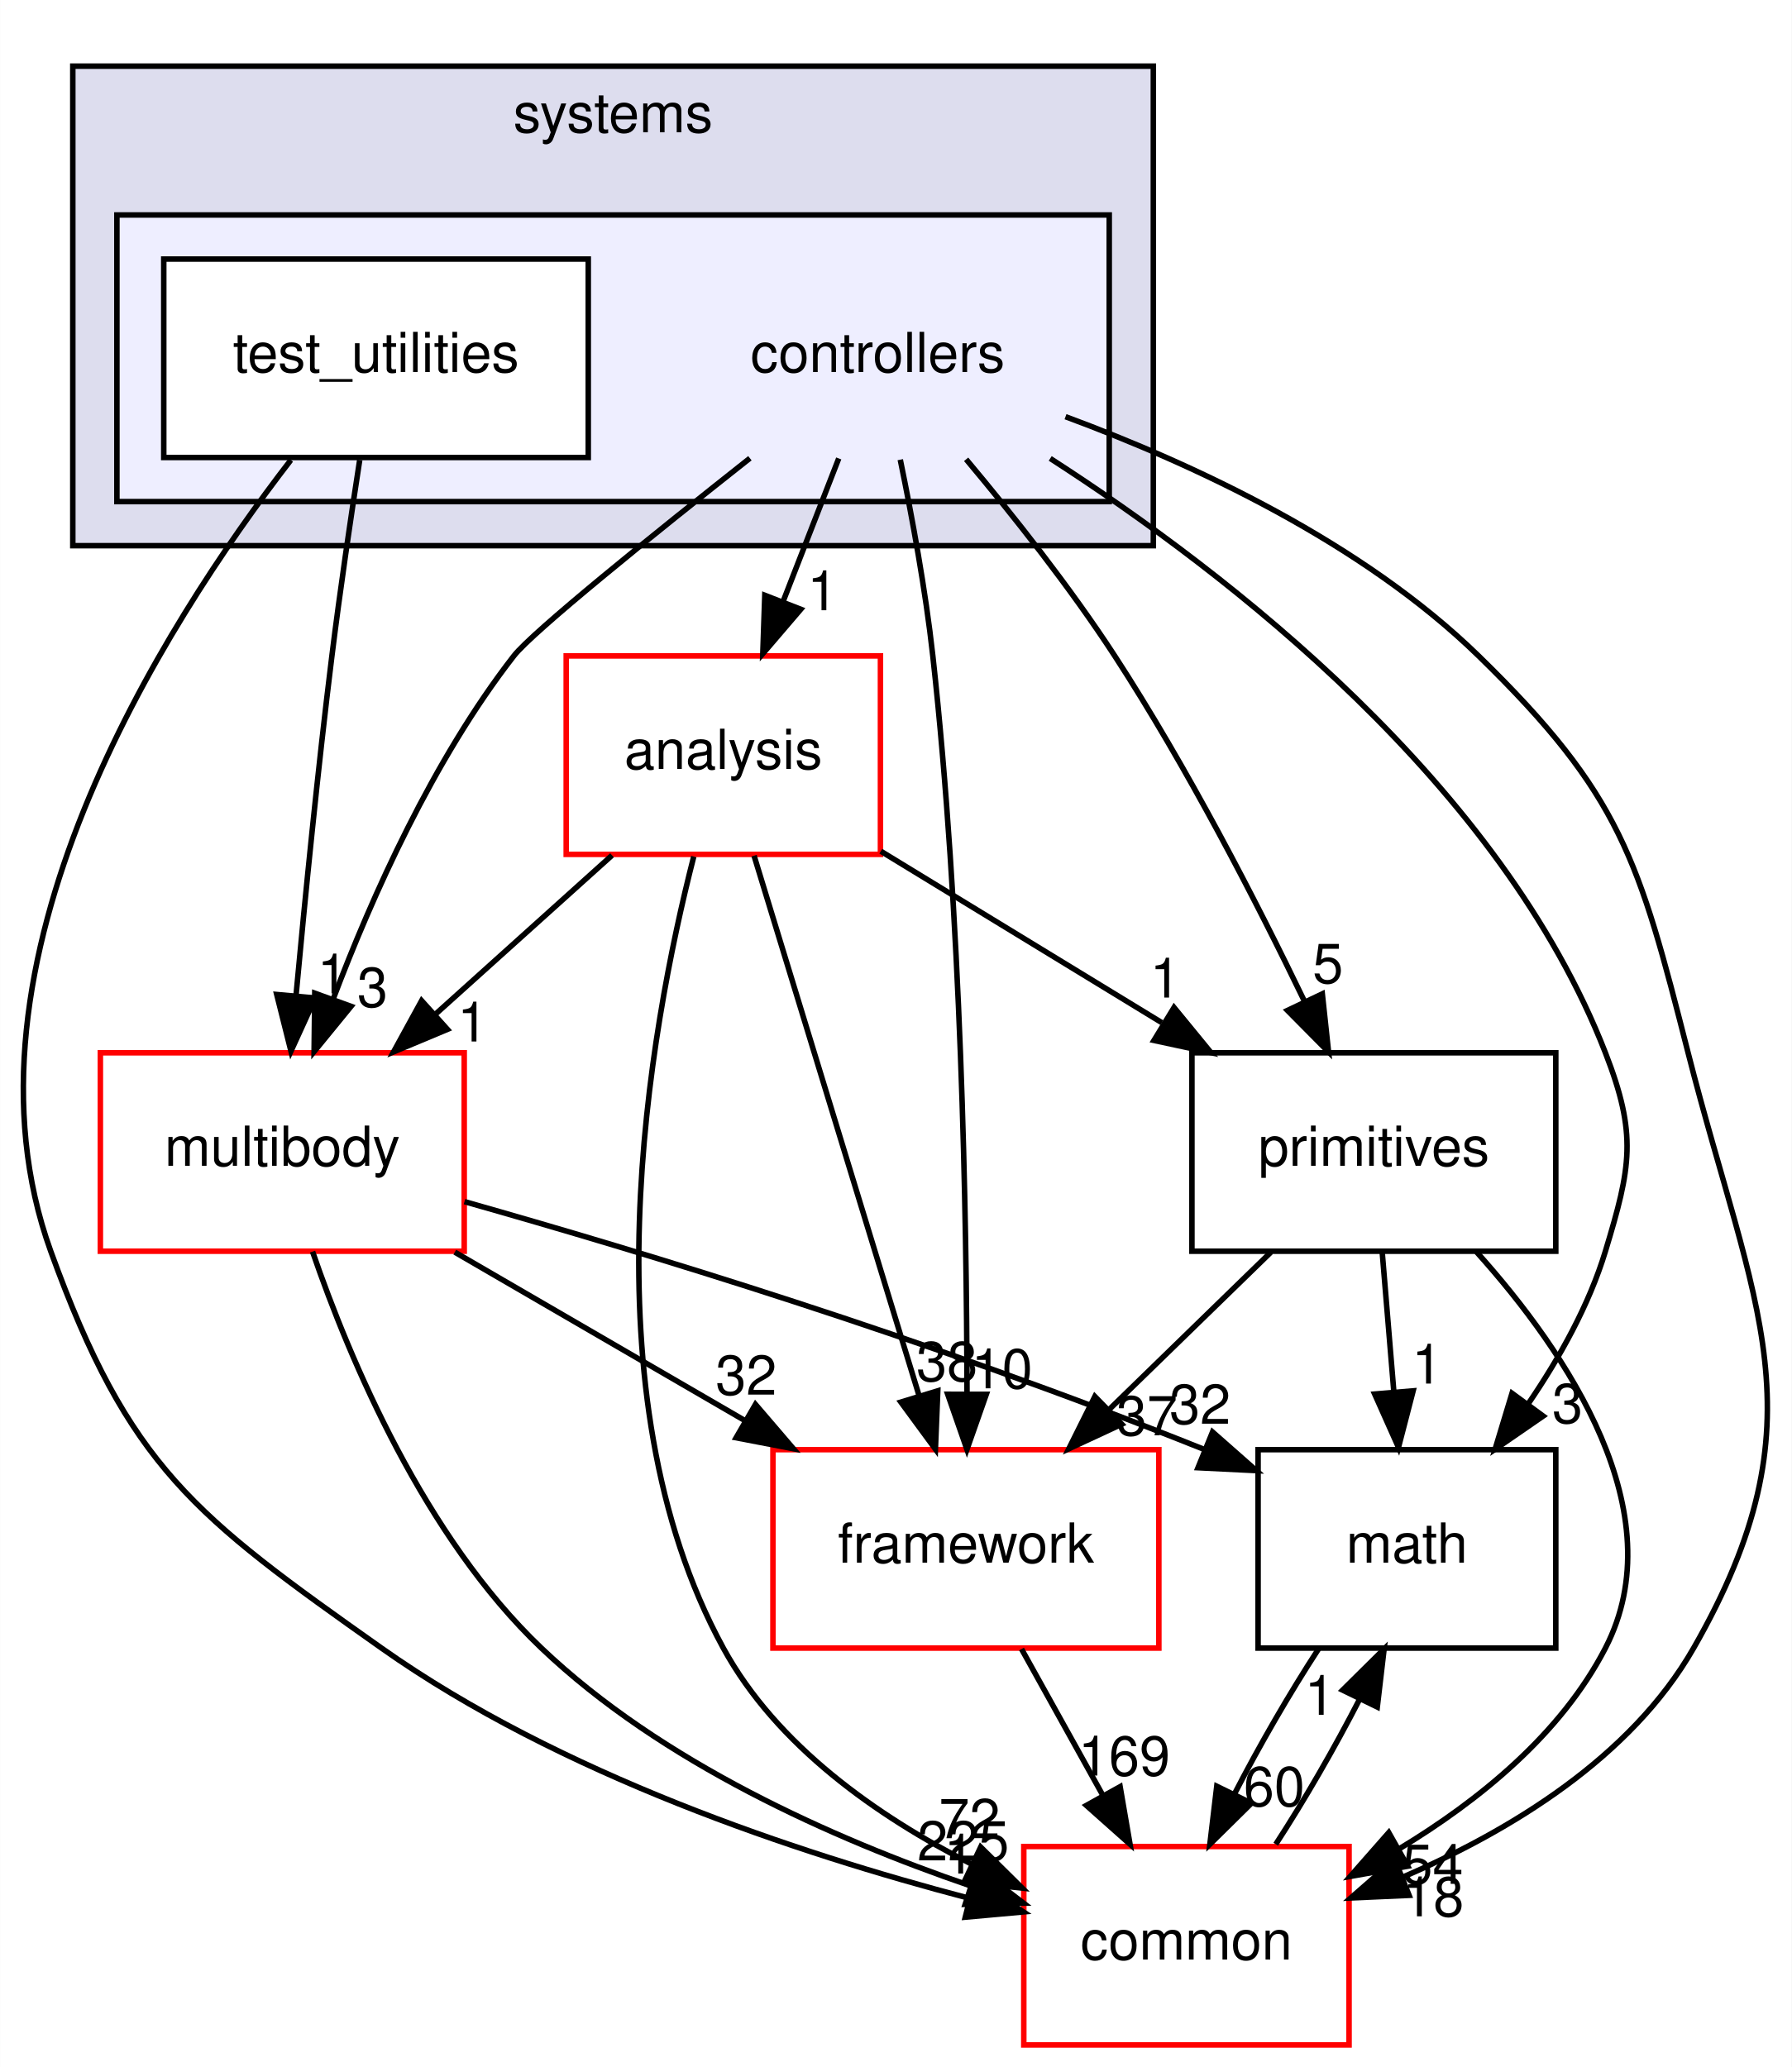
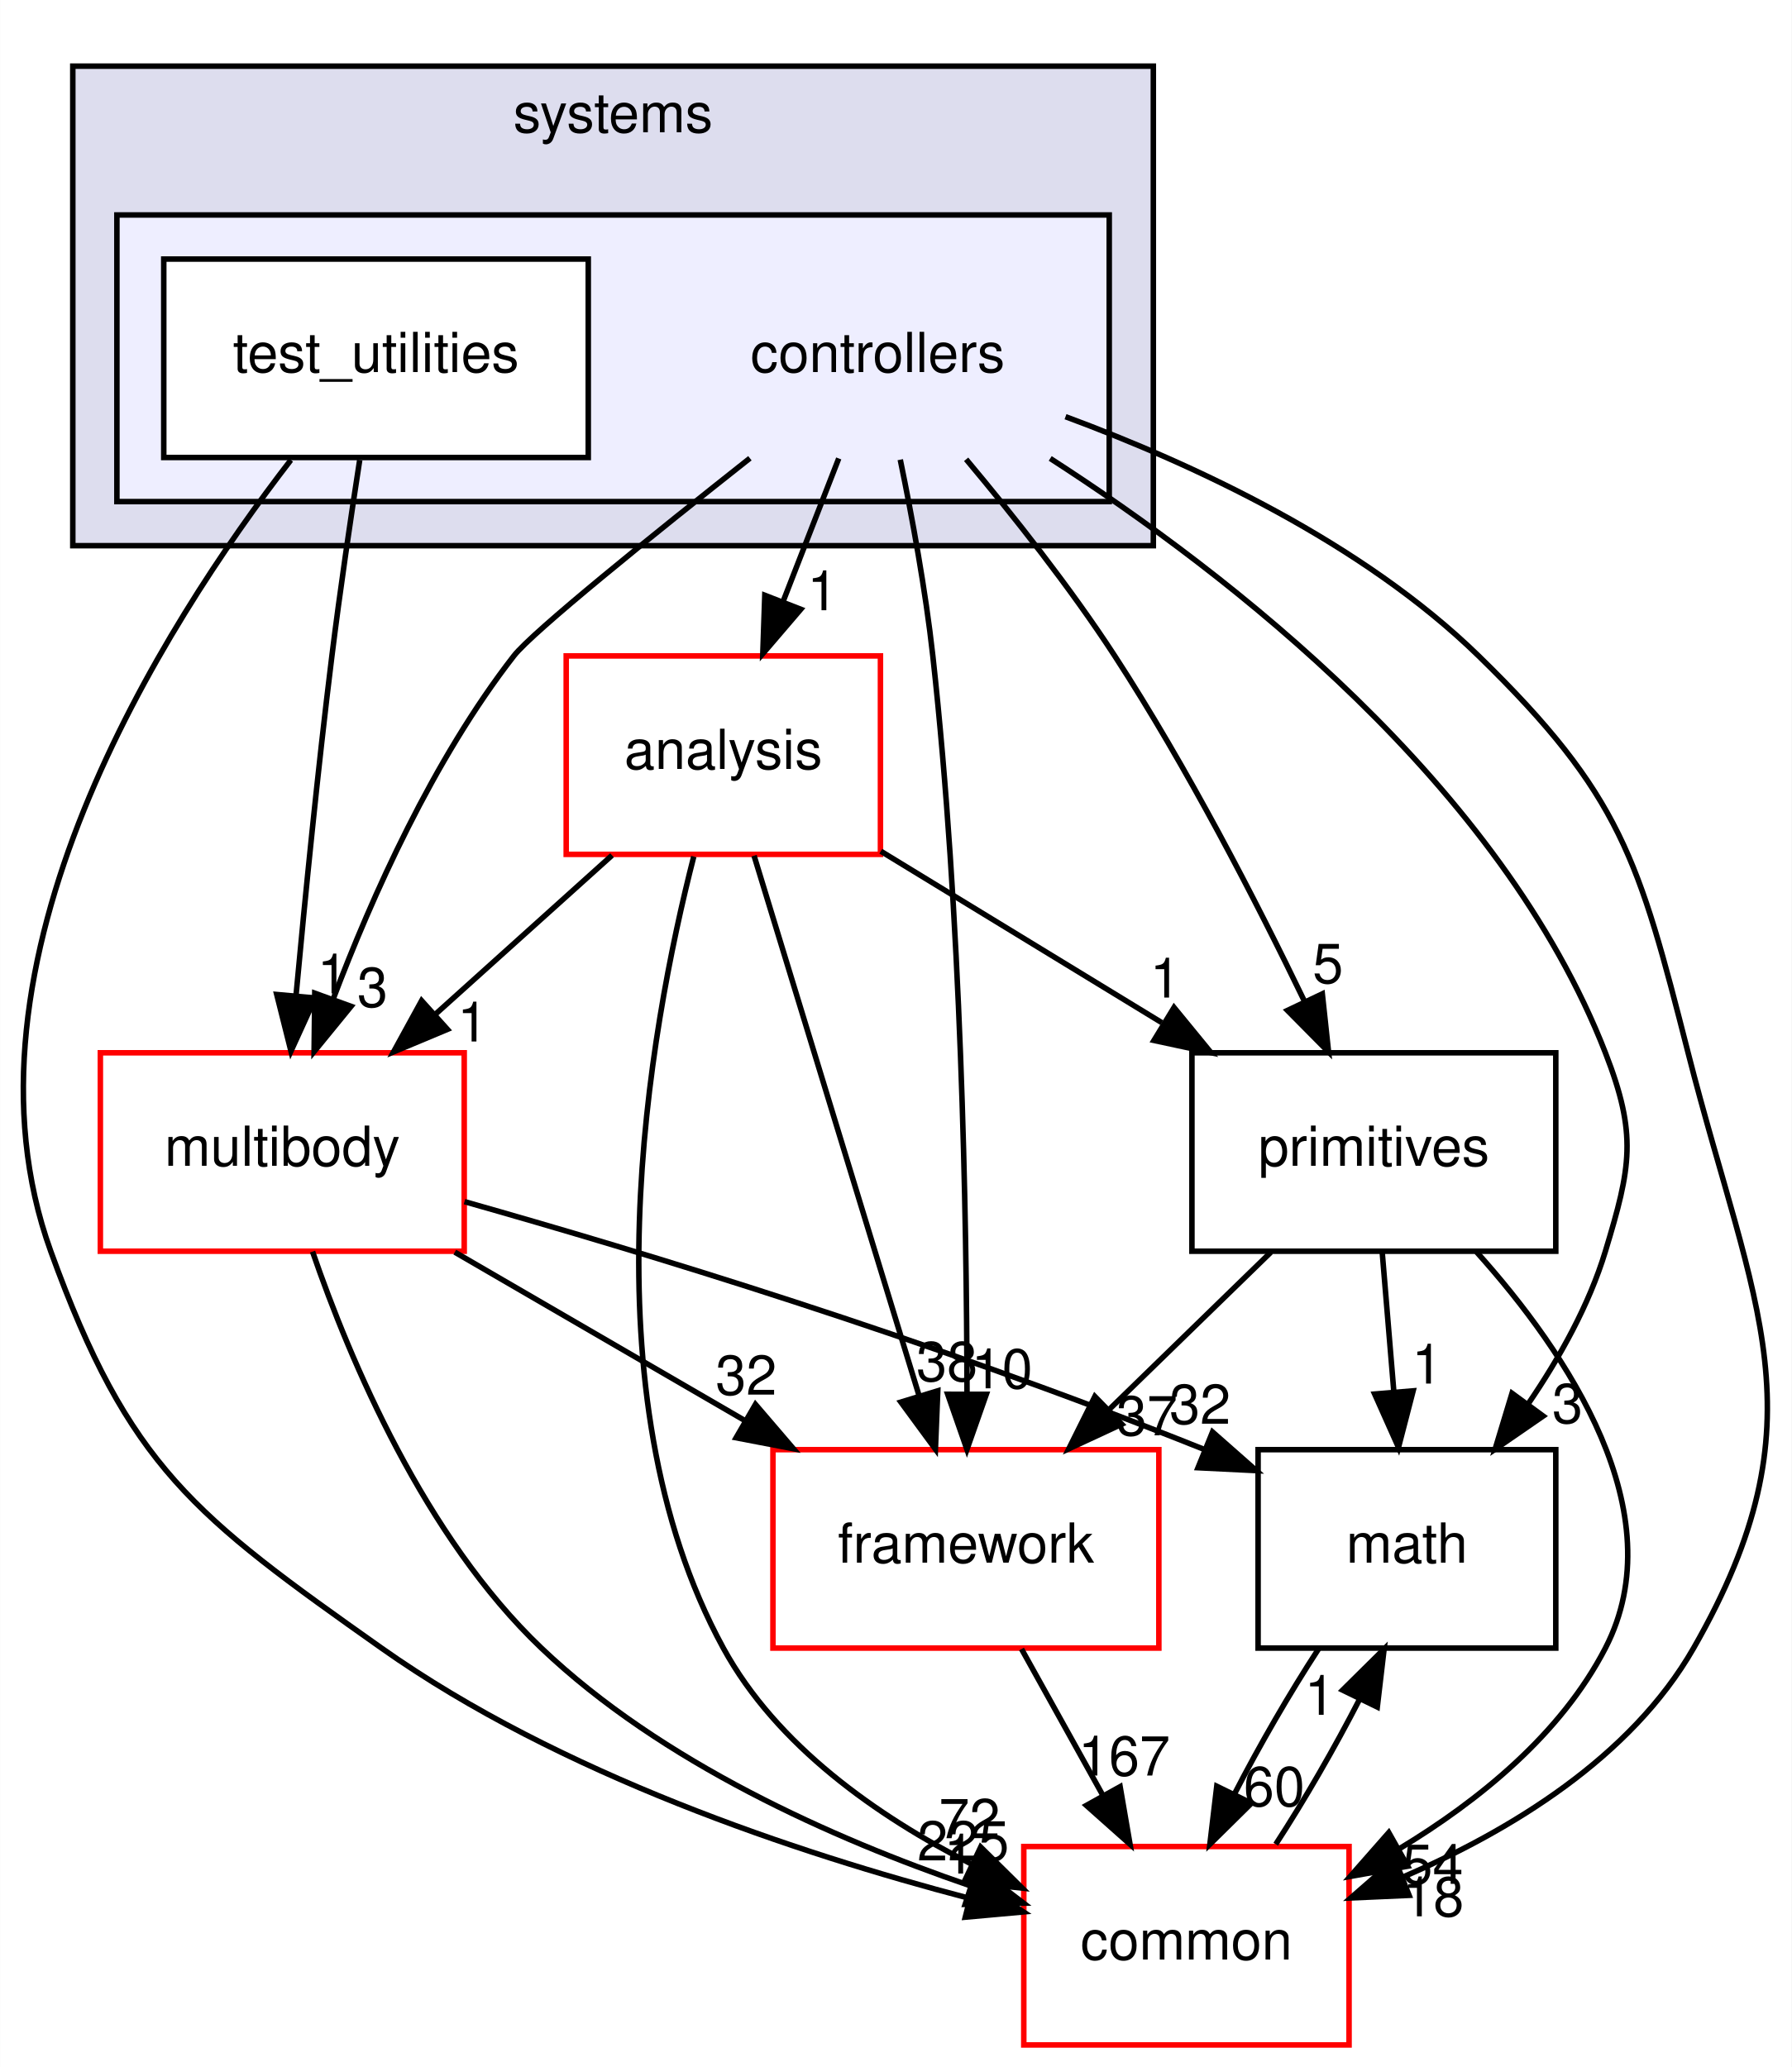
<svg xmlns="http://www.w3.org/2000/svg" xmlns:xlink="http://www.w3.org/1999/xlink" width="325pt" height="375pt" viewBox="0.00 0.00 324.95 375.00">
  <g id="graph0" class="graph" transform="scale(1 1) rotate(0) translate(4 371)">
    <polygon fill="#ffffff" stroke="transparent" points="-4,4 -4,-371 320.947,-371 320.947,4 -4,4" />
    <g id="clust1" class="cluster">
      <g id="a_clust1">
        <a xlink:href="dir_b7a0e33b407baa23d8a077e33033c988.html" target="_top" xlink:title="systems">
          <polygon fill="#ddddee" stroke="#000000" points="9.179,-272 9.179,-359 205.179,-359 205.179,-272 9.179,-272" />
          <text text-anchor="middle" x="107.179" y="-347" font-family="Helvetica,sans-Serif" font-size="10.00" fill="#000000">systems</text>
        </a>
      </g>
    </g>
    <g id="clust2" class="cluster">
      <g id="a_clust2">
        <a xlink:href="dir_2f3b38a11a8c8b47ab034de75b118c79.html" target="_top">
          <polygon fill="#eeeeff" stroke="#000000" points="17.179,-280 17.179,-332 197.179,-332 197.179,-280 17.179,-280" />
        </a>
      </g>
    </g>
    <g id="node1" class="node">
      <text text-anchor="middle" x="155.179" y="-303.5" font-family="Helvetica,sans-Serif" font-size="10.00" fill="#000000">controllers</text>
    </g>
    <g id="node3" class="node">
      <g id="a_node3">
        <a xlink:href="dir_9f920ef99dcb5f2ba14ba6c3f54b363c.html" target="_top" xlink:title="analysis">
          <polygon fill="#ffffff" stroke="#ff0000" points="155.679,-252 98.679,-252 98.679,-216 155.679,-216 155.679,-252" />
          <text text-anchor="middle" x="127.179" y="-231.5" font-family="Helvetica,sans-Serif" font-size="10.00" fill="#000000">analysis</text>
        </a>
      </g>
    </g>
    <g id="edge14" class="edge">
      <path fill="none" stroke="#000000" d="M148.113,-287.831C145.053,-279.962 141.401,-270.571 138.011,-261.853" />
      <polygon fill="#000000" stroke="#000000" points="141.226,-260.465 134.34,-252.413 134.702,-263.002 141.226,-260.465" />
      <g id="a_edge14-headlabel">
        <a xlink:href="dir_000076_000074.html" target="_top" xlink:title="1">
          <text text-anchor="middle" x="145.175" y="-260.286" font-family="Helvetica,sans-Serif" font-size="10.00" fill="#000000">1</text>
        </a>
      </g>
    </g>
    <g id="node4" class="node">
      <g id="a_node4">
        <a xlink:href="dir_39b8b3c6654246a9c12332c930bc7d3f.html" target="_top" xlink:title="multibody">
          <polygon fill="#ffffff" stroke="#ff0000" points="80.179,-180 14.179,-180 14.179,-144 80.179,-144 80.179,-180" />
          <text text-anchor="middle" x="47.179" y="-159.5" font-family="Helvetica,sans-Serif" font-size="10.00" fill="#000000">multibody</text>
        </a>
      </g>
    </g>
    <g id="edge15" class="edge">
      <path fill="none" stroke="#000000" d="M132.001,-287.867C114.367,-273.933 92.564,-256.354 89.179,-252 74.556,-233.192 63.483,-208.469 56.388,-189.695" />
      <polygon fill="#000000" stroke="#000000" points="59.651,-188.425 52.95,-180.218 53.07,-190.812 59.651,-188.425" />
      <g id="a_edge15-headlabel">
        <a xlink:href="dir_000076_000049.html" target="_top" xlink:title="3">
          <text text-anchor="middle" x="63.545" y="-188.336" font-family="Helvetica,sans-Serif" font-size="10.00" fill="#000000">3</text>
        </a>
      </g>
    </g>
    <g id="node5" class="node">
      <g id="a_node5">
        <a xlink:href="dir_fc0178d6978c9fa2cad6ef3e048a60a7.html" target="_top" xlink:title="math">
          <polygon fill="none" stroke="#000000" points="278.179,-108 224.179,-108 224.179,-72 278.179,-72 278.179,-108" />
          <text text-anchor="middle" x="251.179" y="-87.5" font-family="Helvetica,sans-Serif" font-size="10.00" fill="#000000">math</text>
        </a>
      </g>
    </g>
    <g id="edge16" class="edge">
      <path fill="none" stroke="#000000" d="M186.473,-287.831C219.17,-266.746 268.286,-228.57 287.179,-180 292.979,-165.088 291.816,-159.314 287.179,-144 284.223,-134.236 278.854,-124.623 273.149,-116.276" />
      <polygon fill="#000000" stroke="#000000" points="275.892,-114.097 267.17,-108.083 270.238,-118.224 275.892,-114.097" />
      <g id="a_edge16-headlabel">
        <a xlink:href="dir_000076_000007.html" target="_top" xlink:title="3">
          <text text-anchor="middle" x="280.304" y="-112.827" font-family="Helvetica,sans-Serif" font-size="10.00" fill="#000000">3</text>
        </a>
      </g>
    </g>
    <g id="node6" class="node">
      <g id="a_node6">
        <a xlink:href="dir_2186f45272e5c29e3ac18ec762ab7501.html" target="_top" xlink:title="framework">
          <polygon fill="#ffffff" stroke="#ff0000" points="206.179,-108 136.179,-108 136.179,-72 206.179,-72 206.179,-108" />
          <text text-anchor="middle" x="171.179" y="-87.5" font-family="Helvetica,sans-Serif" font-size="10.00" fill="#000000">framework</text>
        </a>
      </g>
    </g>
    <g id="edge17" class="edge">
      <path fill="none" stroke="#000000" d="M159.275,-287.605C161.416,-277.209 163.859,-263.941 165.179,-252 170.345,-205.253 171.323,-150.506 171.38,-118.123" />
      <polygon fill="#000000" stroke="#000000" points="174.88,-118.038 171.368,-108.042 167.88,-118.046 174.88,-118.038" />
      <g id="a_edge17-headlabel">
        <a xlink:href="dir_000076_000079.html" target="_top" xlink:title="10">
          <text text-anchor="middle" x="177.723" y="-119.13" font-family="Helvetica,sans-Serif" font-size="10.00" fill="#000000">10</text>
        </a>
      </g>
    </g>
    <g id="node7" class="node">
      <g id="a_node7">
        <a xlink:href="dir_55f8630d5466d97e74952e939680a0a0.html" target="_top" xlink:title="primitives">
          <polygon fill="none" stroke="#000000" points="278.179,-180 212.179,-180 212.179,-144 278.179,-144 278.179,-180" />
          <text text-anchor="middle" x="245.179" y="-159.5" font-family="Helvetica,sans-Serif" font-size="10.00" fill="#000000">primitives</text>
        </a>
      </g>
    </g>
    <g id="edge18" class="edge">
      <path fill="none" stroke="#000000" d="M171.222,-287.67C179.732,-277.514 190.074,-264.456 198.179,-252 211.3,-231.837 223.788,-207.594 232.59,-189.352" />
      <polygon fill="#000000" stroke="#000000" points="235.829,-190.69 236.96,-180.156 229.506,-187.685 235.829,-190.69" />
      <g id="a_edge18-headlabel">
        <a xlink:href="dir_000076_000085.html" target="_top" xlink:title="5">
          <text text-anchor="middle" x="236.85" y="-192.655" font-family="Helvetica,sans-Serif" font-size="10.00" fill="#000000">5</text>
        </a>
      </g>
    </g>
    <g id="node8" class="node">
      <g id="a_node8">
        <a xlink:href="dir_a36da230f0956f48b11c85f7d599788f.html" target="_top" xlink:title="common">
          <polygon fill="#ffffff" stroke="#ff0000" points="240.679,-36 181.679,-36 181.679,0 240.679,0 240.679,-36" />
          <text text-anchor="middle" x="211.179" y="-15.5" font-family="Helvetica,sans-Serif" font-size="10.00" fill="#000000">common</text>
        </a>
      </g>
    </g>
    <g id="edge19" class="edge">
      <path fill="none" stroke="#000000" d="M189.247,-295.404C212.611,-286.75 243.082,-272.563 264.179,-252 290.091,-226.745 293.236,-215.061 302.179,-180 314.044,-133.487 327.031,-113.657 303.179,-72 291.791,-52.111 269.915,-38.832 250.351,-30.42" />
      <polygon fill="#000000" stroke="#000000" points="251.574,-27.14 240.99,-26.674 248.974,-33.639 251.574,-27.14" />
      <g id="a_edge19-headlabel">
        <a xlink:href="dir_000076_000006.html" target="_top" xlink:title="18">
          <text text-anchor="middle" x="255.966" y="-23.339" font-family="Helvetica,sans-Serif" font-size="10.00" fill="#000000">18</text>
        </a>
      </g>
    </g>
    <g id="node2" class="node">
      <g id="a_node2">
        <a xlink:href="dir_0200b18f7e83ea48cc715228d7cee9aa.html" target="_top" xlink:title="test_utilities">
          <polygon fill="#ffffff" stroke="#000000" points="102.679,-324 25.679,-324 25.679,-288 102.679,-288 102.679,-324" />
          <text text-anchor="middle" x="64.179" y="-303.5" font-family="Helvetica,sans-Serif" font-size="10.00" fill="#000000">test_utilities</text>
        </a>
      </g>
    </g>
    <g id="edge20" class="edge">
      <path fill="none" stroke="#000000" d="M61.222,-287.535C59.609,-277.117 57.649,-263.851 56.179,-252 53.635,-231.481 51.327,-208.26 49.685,-190.545" />
      <polygon fill="#000000" stroke="#000000" points="53.145,-189.942 48.753,-180.3 46.173,-190.576 53.145,-189.942" />
      <g id="a_edge20-headlabel">
        <a xlink:href="dir_000077_000049.html" target="_top" xlink:title="1">
          <text text-anchor="middle" x="56.298" y="-190.764" font-family="Helvetica,sans-Serif" font-size="10.00" fill="#000000">1</text>
        </a>
      </g>
    </g>
    <g id="edge21" class="edge">
      <path fill="none" stroke="#000000" d="M48.732,-287.544C25.534,-257.483 -13.672,-196.067 5.179,-144 19.359,-104.833 31.16,-96.038 65.179,-72 97.501,-49.16 140.621,-34.781 171.608,-26.656" />
      <polygon fill="#000000" stroke="#000000" points="172.774,-29.971 181.618,-24.137 171.066,-23.183 172.774,-29.971" />
      <g id="a_edge21-headlabel">
        <a xlink:href="dir_000077_000006.html" target="_top" xlink:title="1">
          <text text-anchor="middle" x="169.981" y="-31.102" font-family="Helvetica,sans-Serif" font-size="10.00" fill="#000000">1</text>
        </a>
      </g>
    </g>
    <g id="edge1" class="edge">
      <path fill="none" stroke="#000000" d="M106.992,-215.831C97.328,-207.134 85.599,-196.578 75.097,-187.126" />
      <polygon fill="#000000" stroke="#000000" points="77.134,-184.251 67.36,-180.163 72.452,-189.454 77.134,-184.251" />
      <g id="a_edge1-headlabel">
        <a xlink:href="dir_000074_000049.html" target="_top" xlink:title="1">
          <text text-anchor="middle" x="81.706" y="-182.045" font-family="Helvetica,sans-Serif" font-size="10.00" fill="#000000">1</text>
        </a>
      </g>
    </g>
    <g id="edge2" class="edge">
      <path fill="none" stroke="#000000" d="M132.752,-215.762C140.29,-191.093 153.805,-146.86 162.632,-117.973" />
      <polygon fill="#000000" stroke="#000000" points="166.077,-118.676 165.652,-108.09 159.382,-116.63 166.077,-118.676" />
      <g id="a_edge2-headlabel">
        <a xlink:href="dir_000074_000079.html" target="_top" xlink:title="38">
          <text text-anchor="middle" x="167.742" y="-120.443" font-family="Helvetica,sans-Serif" font-size="10.00" fill="#000000">38</text>
        </a>
      </g>
    </g>
    <g id="edge3" class="edge">
      <path fill="none" stroke="#000000" d="M155.744,-216.571C171.052,-207.23 190.125,-195.592 206.72,-185.466" />
      <polygon fill="#000000" stroke="#000000" points="208.932,-188.217 215.645,-180.021 205.286,-182.242 208.932,-188.217" />
      <g id="a_edge3-headlabel">
        <a xlink:href="dir_000074_000085.html" target="_top" xlink:title="1">
          <text text-anchor="middle" x="207.342" y="-190.013" font-family="Helvetica,sans-Serif" font-size="10.00" fill="#000000">1</text>
        </a>
      </g>
    </g>
    <g id="edge4" class="edge">
      <path fill="none" stroke="#000000" d="M121.816,-215.605C113.719,-184.023 101.842,-118.409 127.179,-72 136.852,-54.282 155.103,-41.51 172.128,-32.851" />
      <polygon fill="#000000" stroke="#000000" points="173.861,-35.903 181.398,-28.458 170.863,-29.578 173.861,-35.903" />
      <g id="a_edge4-headlabel">
        <a xlink:href="dir_000074_000006.html" target="_top" xlink:title="72">
          <text text-anchor="middle" x="171.828" y="-37.508" font-family="Helvetica,sans-Serif" font-size="10.00" fill="#000000">72</text>
        </a>
      </g>
    </g>
    <g id="edge5" class="edge">
      <path fill="none" stroke="#000000" d="M80.228,-152.997C112.487,-143.857 163.007,-128.61 214.282,-108.091" />
      <polygon fill="#000000" stroke="#000000" points="215.914,-111.206 223.861,-104.198 213.279,-104.721 215.914,-111.206" />
      <g id="a_edge5-headlabel">
        <a xlink:href="dir_000049_000007.html" target="_top" xlink:title="32">
          <text text-anchor="middle" x="213.653" y="-112.689" font-family="Helvetica,sans-Serif" font-size="10.00" fill="#000000">32</text>
        </a>
      </g>
    </g>
    <g id="edge6" class="edge">
      <path fill="none" stroke="#000000" d="M78.469,-143.831C94.477,-134.537 114.138,-123.121 131.228,-113.197" />
      <polygon fill="#000000" stroke="#000000" points="133.008,-116.211 139.899,-108.163 129.493,-110.157 133.008,-116.211" />
      <g id="a_edge6-headlabel">
        <a xlink:href="dir_000049_000079.html" target="_top" xlink:title="32">
          <text text-anchor="middle" x="131.325" y="-117.971" font-family="Helvetica,sans-Serif" font-size="10.00" fill="#000000">32</text>
        </a>
      </g>
    </g>
    <g id="edge7" class="edge">
      <path fill="none" stroke="#000000" d="M52.665,-143.933C59.518,-124.031 72.989,-92.179 94.179,-72 115.965,-51.254 147.146,-37.403 171.841,-28.928" />
      <polygon fill="#000000" stroke="#000000" points="173.219,-32.16 181.637,-25.727 171.045,-25.506 173.219,-32.16" />
      <g id="a_edge7-headlabel">
        <a xlink:href="dir_000049_000006.html" target="_top" xlink:title="225">
          <text text-anchor="middle" x="170.684" y="-33.475" font-family="Helvetica,sans-Serif" font-size="10.00" fill="#000000">225</text>
        </a>
      </g>
    </g>
    <g id="edge8" class="edge">
      <path fill="none" stroke="#000000" d="M235.133,-71.831C229.939,-63.877 224.446,-54.369 219.914,-45.572" />
      <polygon fill="#000000" stroke="#000000" points="222.972,-43.857 215.433,-36.413 216.684,-46.934 222.972,-43.857" />
      <g id="a_edge8-headlabel">
        <a xlink:href="dir_000007_000006.html" target="_top" xlink:title="60">
          <text text-anchor="middle" x="227.102" y="-43.338" font-family="Helvetica,sans-Serif" font-size="10.00" fill="#000000">60</text>
        </a>
      </g>
    </g>
    <g id="edge9" class="edge">
      <path fill="none" stroke="#000000" d="M181.273,-71.831C185.739,-63.792 191.087,-54.167 196.017,-45.292" />
      <polygon fill="#000000" stroke="#000000" points="199.153,-46.855 200.95,-36.413 193.033,-43.455 199.153,-46.855" />
      <g id="a_edge9-headlabel">
-         <a xlink:href="dir_000079_000006.html" target="_top" xlink:title="169">
-           <text text-anchor="middle" x="199.889" y="-48.876" font-family="Helvetica,sans-Serif" font-size="10.00" fill="#000000">169</text>
+         <a xlink:href="dir_000079_000006.html" target="_top" xlink:title="167">
+           <text text-anchor="middle" x="199.889" y="-48.876" font-family="Helvetica,sans-Serif" font-size="10.00" fill="#000000">167</text>
        </a>
      </g>
    </g>
    <g id="edge10" class="edge">
      <path fill="none" stroke="#000000" d="M246.693,-143.831C247.335,-136.131 248.098,-126.974 248.811,-118.417" />
      <polygon fill="#000000" stroke="#000000" points="252.302,-118.669 249.645,-108.413 245.326,-118.088 252.302,-118.669" />
      <g id="a_edge10-headlabel">
        <a xlink:href="dir_000085_000007.html" target="_top" xlink:title="1">
          <text text-anchor="middle" x="254.833" y="-119.987" font-family="Helvetica,sans-Serif" font-size="10.00" fill="#000000">1</text>
        </a>
      </g>
    </g>
    <g id="edge11" class="edge">
      <path fill="none" stroke="#000000" d="M226.506,-143.831C217.654,-135.219 206.93,-124.785 197.29,-115.405" />
      <polygon fill="#000000" stroke="#000000" points="199.454,-112.628 189.846,-108.163 194.573,-117.645 199.454,-112.628" />
      <g id="a_edge11-headlabel">
        <a xlink:href="dir_000085_000079.html" target="_top" xlink:title="37">
          <text text-anchor="middle" x="204.011" y="-110.6" font-family="Helvetica,sans-Serif" font-size="10.00" fill="#000000">37</text>
        </a>
      </g>
    </g>
    <g id="edge12" class="edge">
      <path fill="none" stroke="#000000" d="M263.807,-143.866C280.264,-125.542 299.834,-96.515 287.179,-72 279.125,-56.397 264.249,-44.321 249.779,-35.584" />
      <polygon fill="#000000" stroke="#000000" points="251.317,-32.434 240.887,-30.575 247.881,-38.532 251.317,-32.434" />
      <g id="a_edge12-headlabel">
        <a xlink:href="dir_000085_000006.html" target="_top" xlink:title="54">
          <text text-anchor="middle" x="255.843" y="-29.224" font-family="Helvetica,sans-Serif" font-size="10.00" fill="#000000">54</text>
        </a>
      </g>
    </g>
    <g id="edge13" class="edge">
      <path fill="none" stroke="#000000" d="M227.385,-36.413C232.585,-44.399 238.07,-53.916 242.583,-62.697" />
      <polygon fill="#000000" stroke="#000000" points="239.508,-64.378 247.038,-71.831 245.8,-61.309 239.508,-64.378" />
      <g id="a_edge13-headlabel">
        <a xlink:href="dir_000006_000007.html" target="_top" xlink:title="1">
          <text text-anchor="middle" x="235.381" y="-59.892" font-family="Helvetica,sans-Serif" font-size="10.00" fill="#000000">1</text>
        </a>
      </g>
    </g>
  </g>
</svg>
